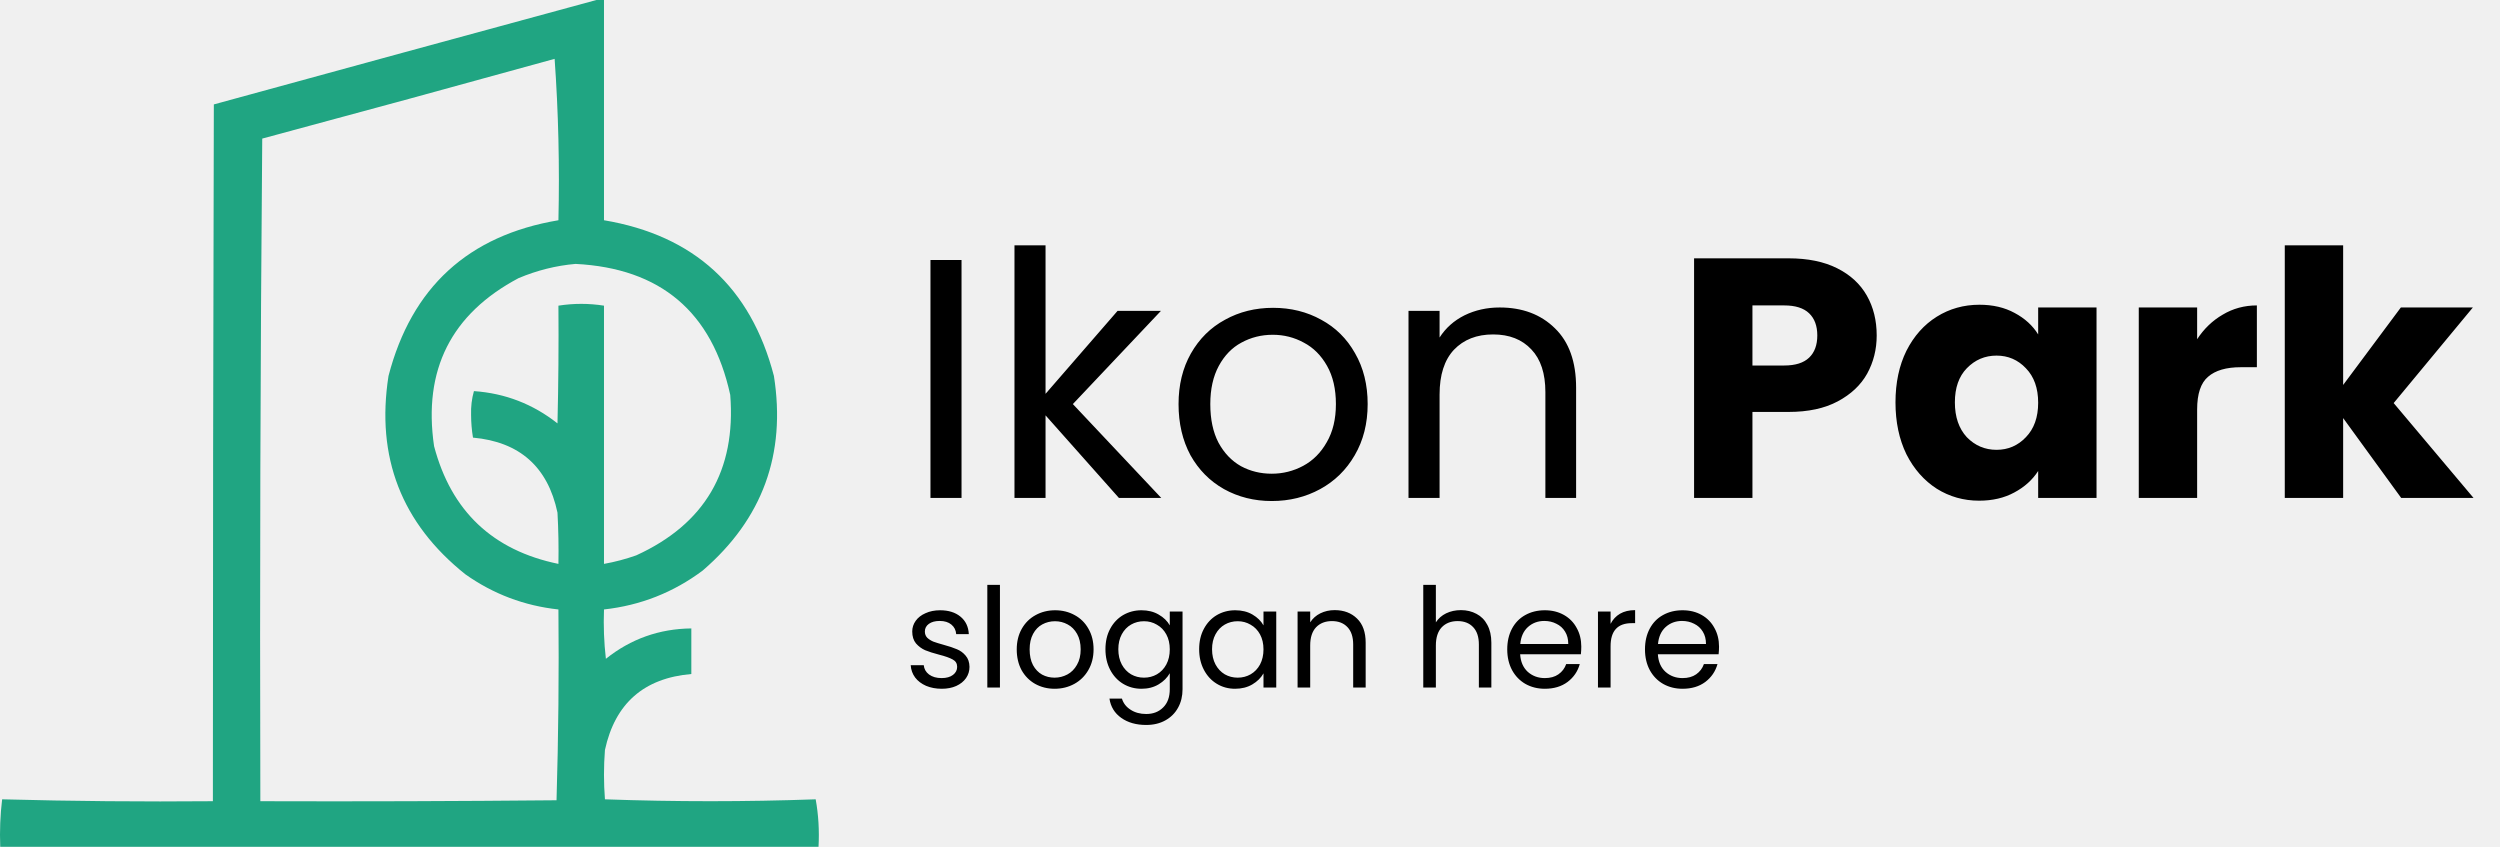
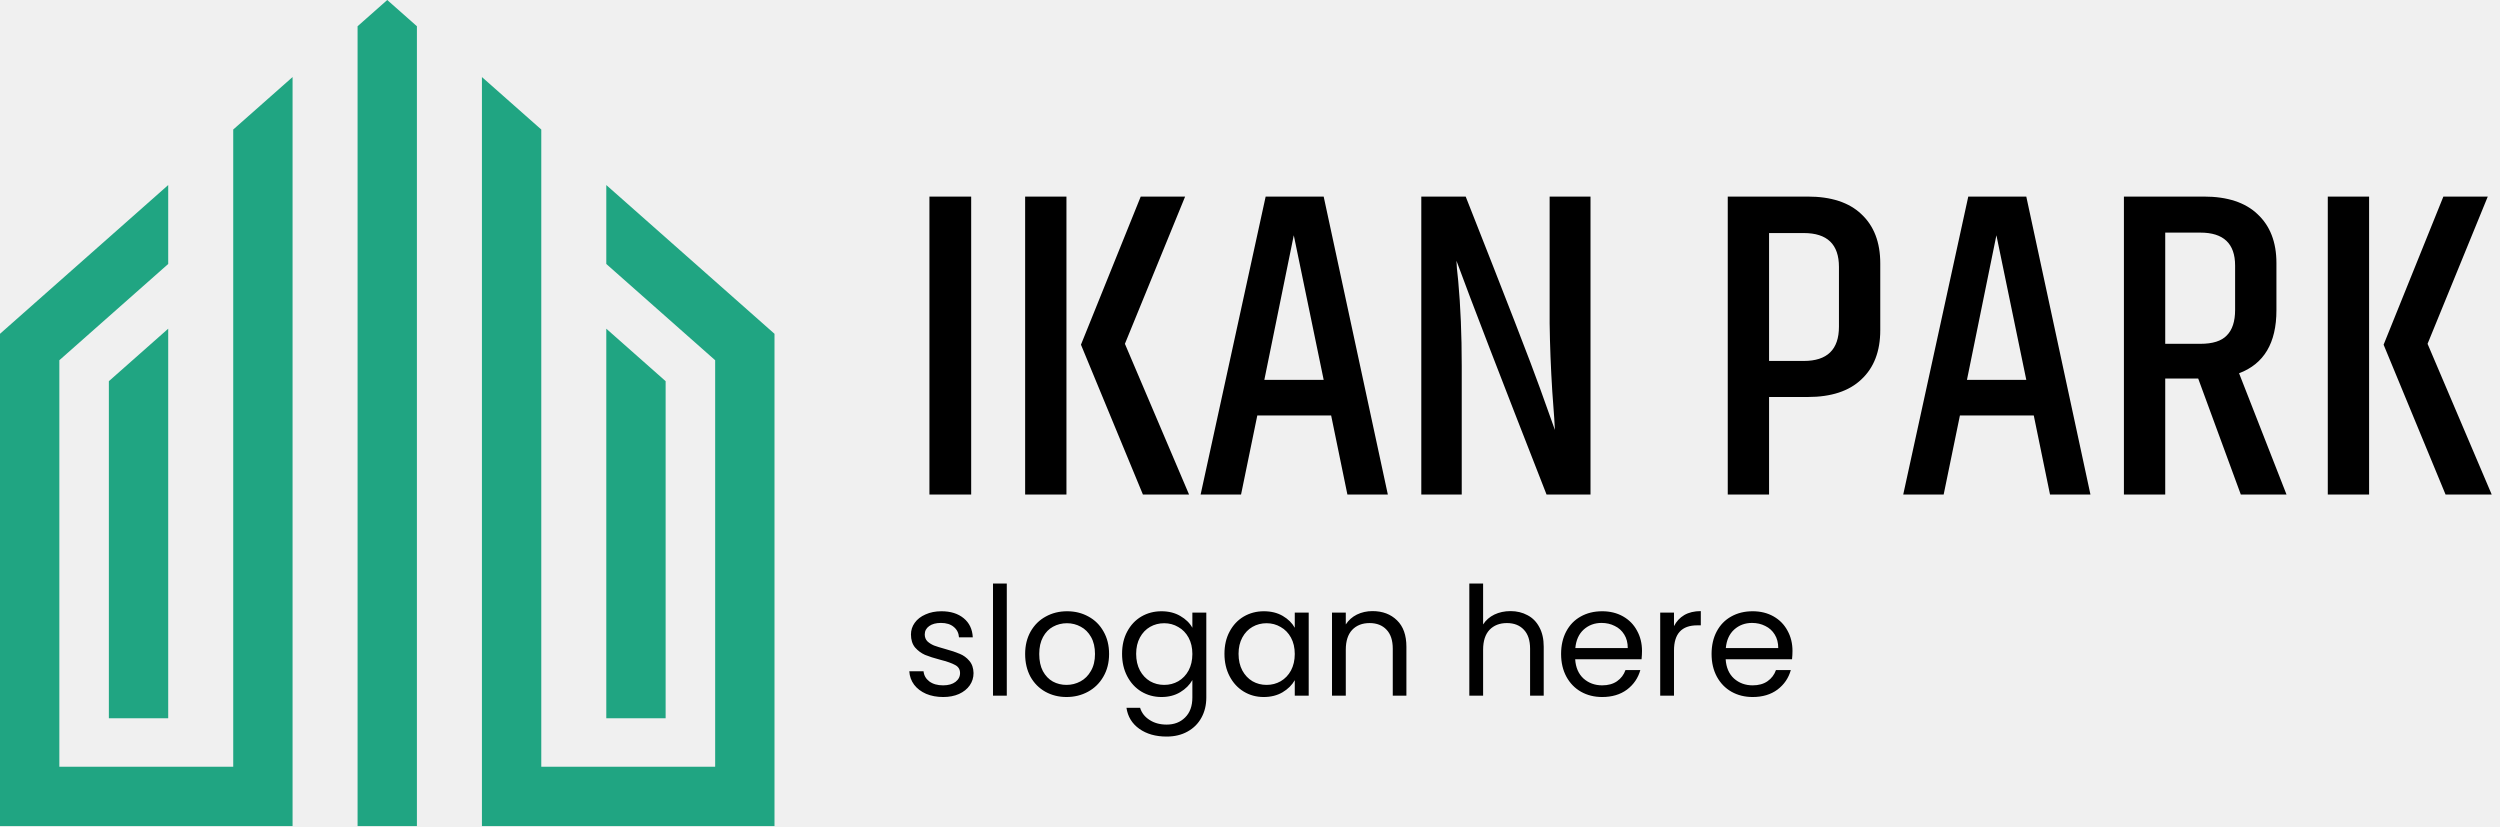
- <svg xmlns="http://www.w3.org/2000/svg" width="124" height="42" viewBox="0 0 124 42" fill="none">
-   <path fill-rule="evenodd" clip-rule="evenodd" d="M29.581 0C29.707 0 29.832 0 29.958 0C29.958 3.641 29.958 7.282 29.958 10.924C34.431 11.678 37.241 14.252 38.386 18.646C38.997 22.527 37.82 25.745 34.855 28.298C33.401 29.386 31.769 30.029 29.958 30.229C29.927 31.047 29.958 31.863 30.052 32.677C31.286 31.69 32.699 31.188 34.29 31.17C34.29 31.924 34.29 32.677 34.29 33.431C31.936 33.635 30.507 34.89 30.005 37.197C29.942 38.014 29.942 38.83 30.005 39.646C33.489 39.771 36.974 39.771 40.458 39.646C40.596 40.414 40.643 41.199 40.599 42C27.07 42 13.541 42 0.012 42C-0.02 41.213 0.012 40.428 0.106 39.646C3.586 39.739 7.07 39.771 10.559 39.74C10.559 28.21 10.574 16.69 10.606 5.179C16.939 3.443 23.264 1.717 29.581 0ZM27.509 2.919C27.697 5.554 27.76 8.222 27.698 10.924C23.224 11.677 20.415 14.251 19.27 18.646C18.641 22.676 19.913 25.957 23.083 28.486C24.469 29.466 26.007 30.047 27.698 30.229C27.729 33.39 27.697 36.545 27.604 39.693C22.707 39.74 17.81 39.756 12.913 39.74C12.882 28.785 12.913 17.829 13.007 6.874C17.857 5.571 22.691 4.253 27.509 2.919ZM28.545 13.09C32.764 13.306 35.322 15.472 36.22 19.587C36.515 23.338 34.961 25.991 31.559 27.545C31.035 27.73 30.502 27.872 29.958 27.969C29.958 23.7 29.958 19.43 29.958 15.161C29.204 15.042 28.451 15.042 27.698 15.161C27.713 17.108 27.698 19.054 27.651 21C26.436 20.041 25.055 19.507 23.507 19.399C23.4 19.775 23.353 20.167 23.366 20.576C23.367 20.961 23.399 21.337 23.46 21.706C25.773 21.916 27.17 23.156 27.651 25.426C27.698 26.273 27.713 27.12 27.698 27.969C24.437 27.298 22.381 25.352 21.53 22.13C20.977 18.35 22.374 15.572 25.72 13.796C26.637 13.41 27.579 13.174 28.545 13.09Z" fill="#20A582" />
-   <path d="M47.692 12.897V24.698H46.151V12.897H47.692ZM55.499 24.698L51.859 20.601V24.698H50.318V12.169H51.859V19.534L55.431 15.42H57.582L53.214 20.042L57.599 24.698H55.499ZM63.078 24.851C62.209 24.851 61.419 24.653 60.708 24.258C60.008 23.863 59.455 23.304 59.049 22.582C58.654 21.848 58.456 21.002 58.456 20.042C58.456 19.094 58.659 18.259 59.066 17.537C59.483 16.803 60.048 16.244 60.759 15.86C61.47 15.465 62.266 15.268 63.146 15.268C64.027 15.268 64.822 15.465 65.534 15.86C66.245 16.244 66.803 16.797 67.21 17.52C67.627 18.242 67.836 19.083 67.836 20.042C67.836 21.002 67.622 21.848 67.193 22.582C66.775 23.304 66.205 23.863 65.483 24.258C64.76 24.653 63.959 24.851 63.078 24.851ZM63.078 23.496C63.632 23.496 64.151 23.366 64.636 23.107C65.121 22.847 65.511 22.458 65.804 21.939C66.109 21.419 66.261 20.787 66.261 20.042C66.261 19.297 66.115 18.665 65.821 18.146C65.528 17.627 65.144 17.243 64.67 16.995C64.196 16.735 63.682 16.605 63.129 16.605C62.565 16.605 62.046 16.735 61.572 16.995C61.109 17.243 60.736 17.627 60.454 18.146C60.172 18.665 60.031 19.297 60.031 20.042C60.031 20.799 60.166 21.436 60.437 21.956C60.719 22.475 61.092 22.864 61.555 23.124C62.017 23.372 62.525 23.496 63.078 23.496ZM74.383 15.251C75.511 15.251 76.426 15.595 77.125 16.284C77.825 16.961 78.175 17.943 78.175 19.23V24.698H76.651V19.45C76.651 18.524 76.42 17.819 75.957 17.333C75.494 16.837 74.862 16.588 74.061 16.588C73.248 16.588 72.599 16.842 72.114 17.35C71.64 17.858 71.403 18.598 71.403 19.568V24.698H69.862V15.42H71.403V16.741C71.707 16.267 72.119 15.9 72.639 15.64C73.169 15.381 73.751 15.251 74.383 15.251ZM93.084 16.639C93.084 17.328 92.926 17.96 92.61 18.535C92.294 19.1 91.809 19.557 91.154 19.907C90.499 20.257 89.687 20.432 88.716 20.432H86.921V24.698H84.026V12.813H88.716C89.664 12.813 90.466 12.976 91.12 13.304C91.775 13.631 92.266 14.083 92.593 14.658C92.921 15.234 93.084 15.894 93.084 16.639ZM88.496 18.129C89.049 18.129 89.461 17.999 89.732 17.74C90.003 17.48 90.138 17.113 90.138 16.639C90.138 16.165 90.003 15.798 89.732 15.539C89.461 15.279 89.049 15.149 88.496 15.149H86.921V18.129H88.496ZM94.016 19.958C94.016 18.987 94.196 18.135 94.558 17.401C94.93 16.667 95.432 16.103 96.064 15.708C96.697 15.313 97.402 15.115 98.181 15.115C98.847 15.115 99.428 15.251 99.925 15.522C100.433 15.793 100.822 16.148 101.093 16.588V15.251H103.988V24.698H101.093V23.361C100.811 23.801 100.416 24.157 99.908 24.428C99.411 24.698 98.83 24.834 98.164 24.834C97.396 24.834 96.697 24.636 96.064 24.241C95.432 23.835 94.93 23.265 94.558 22.531C94.196 21.786 94.016 20.928 94.016 19.958ZM101.093 19.975C101.093 19.252 100.89 18.682 100.484 18.265C100.088 17.847 99.603 17.638 99.028 17.638C98.452 17.638 97.961 17.847 97.554 18.265C97.159 18.671 96.962 19.235 96.962 19.958C96.962 20.68 97.159 21.256 97.554 21.685C97.961 22.102 98.452 22.311 99.028 22.311C99.603 22.311 100.088 22.102 100.484 21.685C100.89 21.267 101.093 20.697 101.093 19.975ZM108.978 16.825C109.317 16.306 109.74 15.9 110.248 15.606C110.756 15.302 111.32 15.149 111.941 15.149V18.214H111.145C110.423 18.214 109.881 18.372 109.52 18.688C109.159 18.993 108.978 19.534 108.978 20.313V24.698H106.083V15.251H108.978V16.825ZM119.099 24.698L116.22 20.736V24.698H113.325V12.169H116.22V19.094L119.082 15.251H122.654L118.726 19.992L122.688 24.698H119.099Z" fill="black" />
-   <path d="M46.712 34.163C46.423 34.163 46.164 34.114 45.935 34.018C45.705 33.917 45.524 33.78 45.391 33.605C45.258 33.426 45.185 33.222 45.171 32.993H45.818C45.836 33.181 45.923 33.335 46.079 33.454C46.24 33.573 46.448 33.633 46.705 33.633C46.943 33.633 47.131 33.58 47.269 33.475C47.407 33.369 47.475 33.236 47.475 33.076C47.475 32.911 47.402 32.789 47.255 32.711C47.108 32.629 46.882 32.548 46.574 32.47C46.295 32.397 46.065 32.324 45.886 32.25C45.712 32.172 45.561 32.06 45.432 31.913C45.309 31.762 45.247 31.565 45.247 31.322C45.247 31.129 45.304 30.953 45.419 30.792C45.533 30.632 45.696 30.506 45.907 30.414C46.118 30.317 46.359 30.269 46.629 30.269C47.047 30.269 47.384 30.375 47.64 30.586C47.897 30.797 48.035 31.086 48.053 31.452H47.427C47.413 31.255 47.333 31.097 47.187 30.978C47.044 30.859 46.852 30.799 46.609 30.799C46.384 30.799 46.205 30.847 46.072 30.943C45.939 31.04 45.873 31.166 45.873 31.322C45.873 31.446 45.912 31.549 45.99 31.631C46.072 31.709 46.173 31.773 46.292 31.824C46.416 31.87 46.586 31.922 46.801 31.982C47.072 32.055 47.292 32.129 47.462 32.202C47.631 32.271 47.776 32.376 47.895 32.519C48.019 32.661 48.083 32.846 48.087 33.076C48.087 33.282 48.03 33.468 47.916 33.633C47.801 33.798 47.638 33.929 47.427 34.025C47.221 34.117 46.982 34.163 46.712 34.163ZM49.597 29.011V34.101H48.971V29.011H49.597ZM52.308 34.163C51.955 34.163 51.634 34.082 51.345 33.922C51.06 33.761 50.836 33.534 50.671 33.241C50.51 32.943 50.43 32.599 50.43 32.209C50.43 31.824 50.513 31.485 50.678 31.191C50.847 30.893 51.077 30.666 51.365 30.51C51.654 30.35 51.978 30.269 52.335 30.269C52.693 30.269 53.016 30.35 53.305 30.51C53.594 30.666 53.821 30.891 53.986 31.184C54.156 31.478 54.241 31.819 54.241 32.209C54.241 32.599 54.153 32.943 53.979 33.241C53.809 33.534 53.578 33.761 53.285 33.922C52.991 34.082 52.665 34.163 52.308 34.163ZM52.308 33.612C52.532 33.612 52.743 33.559 52.941 33.454C53.138 33.349 53.296 33.19 53.415 32.979C53.539 32.769 53.601 32.512 53.601 32.209C53.601 31.906 53.541 31.65 53.422 31.439C53.303 31.228 53.147 31.072 52.954 30.971C52.762 30.866 52.553 30.813 52.328 30.813C52.099 30.813 51.888 30.866 51.696 30.971C51.508 31.072 51.356 31.228 51.242 31.439C51.127 31.65 51.07 31.906 51.07 32.209C51.07 32.516 51.125 32.775 51.235 32.986C51.349 33.197 51.501 33.355 51.689 33.461C51.877 33.562 52.083 33.612 52.308 33.612ZM56.618 30.269C56.944 30.269 57.228 30.34 57.471 30.483C57.719 30.625 57.902 30.804 58.021 31.019V30.331H58.654V34.183C58.654 34.527 58.581 34.832 58.434 35.098C58.287 35.368 58.076 35.579 57.801 35.731C57.531 35.882 57.214 35.958 56.852 35.958C56.357 35.958 55.944 35.841 55.614 35.607C55.284 35.373 55.089 35.054 55.029 34.651H55.648C55.717 34.88 55.859 35.064 56.075 35.201C56.29 35.343 56.549 35.414 56.852 35.414C57.196 35.414 57.475 35.307 57.691 35.091C57.911 34.876 58.021 34.573 58.021 34.183V33.392C57.897 33.612 57.714 33.796 57.471 33.942C57.228 34.089 56.944 34.163 56.618 34.163C56.283 34.163 55.978 34.08 55.703 33.915C55.433 33.75 55.219 33.518 55.063 33.22C54.908 32.922 54.83 32.583 54.83 32.202C54.83 31.817 54.908 31.48 55.063 31.191C55.219 30.898 55.433 30.671 55.703 30.51C55.978 30.35 56.283 30.269 56.618 30.269ZM58.021 32.209C58.021 31.925 57.964 31.677 57.849 31.466C57.735 31.255 57.579 31.095 57.382 30.985C57.189 30.87 56.976 30.813 56.742 30.813C56.508 30.813 56.295 30.868 56.102 30.978C55.91 31.088 55.756 31.248 55.641 31.459C55.527 31.67 55.469 31.918 55.469 32.202C55.469 32.491 55.527 32.743 55.641 32.959C55.756 33.17 55.91 33.333 56.102 33.447C56.295 33.557 56.508 33.612 56.742 33.612C56.976 33.612 57.189 33.557 57.382 33.447C57.579 33.333 57.735 33.17 57.849 32.959C57.964 32.743 58.021 32.493 58.021 32.209ZM59.478 32.202C59.478 31.817 59.556 31.48 59.712 31.191C59.868 30.898 60.081 30.671 60.352 30.51C60.627 30.35 60.931 30.269 61.266 30.269C61.596 30.269 61.883 30.34 62.126 30.483C62.369 30.625 62.55 30.804 62.669 31.019V30.331H63.302V34.101H62.669V33.399C62.546 33.619 62.36 33.803 62.112 33.949C61.869 34.091 61.585 34.163 61.259 34.163C60.925 34.163 60.622 34.08 60.352 33.915C60.081 33.75 59.868 33.518 59.712 33.22C59.556 32.922 59.478 32.583 59.478 32.202ZM62.669 32.209C62.669 31.925 62.612 31.677 62.498 31.466C62.383 31.255 62.227 31.095 62.03 30.985C61.837 30.87 61.624 30.813 61.39 30.813C61.156 30.813 60.943 30.868 60.75 30.978C60.558 31.088 60.404 31.248 60.29 31.459C60.175 31.67 60.118 31.918 60.118 32.202C60.118 32.491 60.175 32.743 60.29 32.959C60.404 33.17 60.558 33.333 60.75 33.447C60.943 33.557 61.156 33.612 61.39 33.612C61.624 33.612 61.837 33.557 62.03 33.447C62.227 33.333 62.383 33.17 62.498 32.959C62.612 32.743 62.669 32.493 62.669 32.209ZM66.197 30.262C66.655 30.262 67.026 30.402 67.311 30.682C67.595 30.957 67.737 31.356 67.737 31.879V34.101H67.118V31.968C67.118 31.592 67.024 31.306 66.836 31.108C66.648 30.907 66.391 30.806 66.066 30.806C65.736 30.806 65.472 30.909 65.275 31.115C65.082 31.322 64.986 31.622 64.986 32.017V34.101H64.36V30.331H64.986V30.868C65.11 30.675 65.277 30.526 65.488 30.421C65.704 30.315 65.94 30.262 66.197 30.262ZM72.464 30.262C72.749 30.262 73.005 30.324 73.235 30.448C73.464 30.567 73.643 30.748 73.771 30.992C73.904 31.235 73.971 31.53 73.971 31.879V34.101H73.352V31.968C73.352 31.592 73.258 31.306 73.07 31.108C72.882 30.907 72.625 30.806 72.299 30.806C71.969 30.806 71.706 30.909 71.508 31.115C71.316 31.322 71.219 31.622 71.219 32.017V34.101H70.594V29.011H71.219V30.868C71.343 30.675 71.513 30.526 71.728 30.421C71.948 30.315 72.194 30.262 72.464 30.262ZM78.432 32.072C78.432 32.191 78.425 32.317 78.412 32.45H75.399C75.422 32.821 75.548 33.112 75.777 33.323C76.011 33.53 76.293 33.633 76.623 33.633C76.894 33.633 77.119 33.571 77.297 33.447C77.481 33.319 77.609 33.149 77.683 32.938H78.357C78.256 33.3 78.054 33.596 77.751 33.825C77.449 34.05 77.073 34.163 76.623 34.163C76.266 34.163 75.945 34.082 75.66 33.922C75.381 33.761 75.161 33.534 75 33.241C74.84 32.943 74.759 32.599 74.759 32.209C74.759 31.819 74.837 31.478 74.993 31.184C75.149 30.891 75.367 30.666 75.647 30.51C75.931 30.35 76.257 30.269 76.623 30.269C76.981 30.269 77.297 30.347 77.573 30.503C77.848 30.659 78.059 30.875 78.205 31.15C78.357 31.42 78.432 31.728 78.432 32.072ZM77.786 31.941C77.786 31.702 77.733 31.498 77.628 31.329C77.522 31.154 77.378 31.024 77.194 30.937C77.015 30.845 76.816 30.799 76.596 30.799C76.279 30.799 76.009 30.9 75.784 31.102C75.564 31.303 75.438 31.583 75.406 31.941H77.786ZM79.885 30.943C79.995 30.728 80.15 30.561 80.352 30.441C80.559 30.322 80.808 30.262 81.102 30.262V30.909H80.937C80.235 30.909 79.885 31.29 79.885 32.051V34.101H79.259V30.331H79.885V30.943ZM85.264 32.072C85.264 32.191 85.257 32.317 85.243 32.45H82.23C82.253 32.821 82.379 33.112 82.609 33.323C82.843 33.53 83.124 33.633 83.455 33.633C83.725 33.633 83.95 33.571 84.129 33.447C84.312 33.319 84.441 33.149 84.514 32.938H85.188C85.087 33.3 84.885 33.596 84.583 33.825C84.28 34.05 83.904 34.163 83.455 34.163C83.097 34.163 82.776 34.082 82.492 33.922C82.212 33.761 81.992 33.534 81.831 33.241C81.671 32.943 81.591 32.599 81.591 32.209C81.591 31.819 81.669 31.478 81.825 31.184C81.98 30.891 82.198 30.666 82.478 30.51C82.762 30.35 83.088 30.269 83.455 30.269C83.812 30.269 84.129 30.347 84.404 30.503C84.679 30.659 84.89 30.875 85.037 31.15C85.188 31.42 85.264 31.728 85.264 32.072ZM84.617 31.941C84.617 31.702 84.564 31.498 84.459 31.329C84.353 31.154 84.209 31.024 84.026 30.937C83.847 30.845 83.647 30.799 83.427 30.799C83.111 30.799 82.84 30.9 82.615 31.102C82.395 31.303 82.269 31.583 82.237 31.941H84.617Z" fill="black" />
+ <svg xmlns="http://www.w3.org/2000/svg" width="460" height="152" viewBox="0 0 460 152" fill="none">
+   <mask id="mask0_327_240" style="mask-type:luminance" maskUnits="userSpaceOnUse" x="0" y="0" width="143" height="152">
+     <path d="M65.795 4.829V152H76.712V4.829L71.254 5.25051e-06L65.795 4.829ZM88.675 152H142.508V61.42L111.557 34.047V48.57L131.589 66.284V141.08H99.595V23.834L88.675 14.177V152ZM42.913 23.834V141.08H10.919V66.284L30.95 48.57V34.047L0 61.42V152H53.832V14.177L42.913 23.834ZM111.557 132.16H122.476V70.136L111.557 60.481V132.16ZM20.031 70.136V132.16H30.95V60.481L20.031 70.136Z" fill="white" />
+   </mask>
+   <g mask="url(#mask0_327_240)">
+     <rect width="289.577" height="409.427" rx="6" transform="matrix(1 0 0 -1 -45.6028 255.418)" fill="#20A582" />
+   </g>
+   <path d="M171.014 36.17H178.697V91H171.014V36.17ZM188.625 36.17H196.227V91H188.625V36.17ZM209.894 36.17H218.062L206.983 63.262L218.79 91H210.298L198.896 63.423L209.894 36.17ZM247.923 91L244.93 76.443H231.344L228.352 91H220.912L232.881 36.17H243.556L255.363 91H247.923ZM232.638 69.893H243.556L238.056 43.287L232.638 69.893ZM285.133 36.17H292.654V91H284.567C276.102 69.381 270.576 55.04 267.988 47.977C267.988 48.57 268.096 49.81 268.312 51.697C268.743 56.388 268.959 61.59 268.959 67.305V91H261.519V36.17H269.687C277.181 55.148 281.736 66.901 283.354 71.43C284.971 75.958 285.888 78.519 286.103 79.112C286.103 78.627 285.942 76.255 285.618 71.996C285.349 67.683 285.187 63.531 285.133 59.542V36.17ZM338.367 49.109C338.367 44.958 336.21 42.882 331.897 42.882H325.508V66.415H331.897C336.21 66.415 338.367 64.313 338.367 60.108V49.109ZM317.907 36.17H332.625C336.938 36.17 340.227 37.248 342.491 39.405C344.809 41.562 345.969 44.581 345.969 48.462V60.755C345.969 64.636 344.809 67.656 342.491 69.812C340.227 71.969 336.938 73.047 332.625 73.047H325.508V91H317.907V36.17ZM377.204 91L374.212 76.443H360.626L357.633 91H350.193L362.162 36.17H372.837L384.644 91H377.204ZM361.92 69.893H372.837L367.338 43.287L361.92 69.893ZM398.402 69.65V91H390.8V36.17H405.519C409.832 36.17 413.12 37.248 415.385 39.405C417.703 41.562 418.862 44.554 418.862 48.382V57.115C418.862 63.1 416.571 66.955 411.988 68.68L420.722 91H412.312L404.467 69.65H398.402ZM398.402 42.801V63.262H404.872C407.136 63.262 408.753 62.749 409.724 61.725C410.748 60.701 411.26 59.137 411.26 57.035V48.867C411.26 44.823 409.131 42.801 404.872 42.801H398.402ZM428.313 36.17H435.915V91H428.313V36.17ZM449.582 36.17H457.75L446.671 63.262L458.478 91H449.986L438.584 63.423L449.582 36.17Z" fill="black" />
+   <path d="M173.555 128.251C172.385 128.251 171.334 128.056 170.405 127.665C169.476 127.257 168.742 126.699 168.203 125.993C167.664 125.268 167.366 124.441 167.31 123.511H169.931C170.005 124.273 170.359 124.896 170.991 125.379C171.641 125.863 172.487 126.104 173.528 126.104C174.494 126.104 175.256 125.89 175.814 125.463C176.371 125.035 176.65 124.496 176.65 123.846C176.65 123.177 176.353 122.684 175.758 122.368C175.163 122.034 174.243 121.708 172.998 121.392C171.864 121.095 170.935 120.798 170.21 120.5C169.504 120.184 168.89 119.729 168.37 119.134C167.868 118.521 167.617 117.722 167.617 116.736C167.617 115.956 167.849 115.24 168.314 114.59C168.779 113.939 169.439 113.428 170.294 113.056C171.149 112.666 172.124 112.471 173.221 112.471C174.912 112.471 176.278 112.898 177.319 113.753C178.36 114.608 178.918 115.779 178.992 117.266H176.455C176.399 116.467 176.074 115.826 175.479 115.342C174.903 114.859 174.122 114.618 173.137 114.618C172.227 114.618 171.502 114.813 170.963 115.203C170.424 115.593 170.154 116.105 170.154 116.736C170.154 117.238 170.312 117.657 170.628 117.991C170.963 118.307 171.372 118.567 171.855 118.772C172.357 118.958 173.044 119.171 173.918 119.413C175.015 119.71 175.907 120.008 176.594 120.305C177.282 120.584 177.868 121.011 178.351 121.588C178.853 122.164 179.113 122.917 179.131 123.846C179.131 124.682 178.899 125.435 178.434 126.104C177.97 126.773 177.31 127.303 176.455 127.693C175.619 128.065 174.652 128.251 173.555 128.251ZM185.25 107.369V128H182.713V107.369H185.25ZM196.237 128.251C194.806 128.251 193.505 127.926 192.334 127.275C191.182 126.625 190.271 125.705 189.602 124.515C188.951 123.307 188.626 121.913 188.626 120.333C188.626 118.772 188.961 117.396 189.63 116.207C190.318 114.999 191.247 114.079 192.418 113.447C193.589 112.796 194.899 112.471 196.349 112.471C197.799 112.471 199.109 112.796 200.28 113.447C201.451 114.079 202.371 114.989 203.04 116.179C203.728 117.368 204.072 118.753 204.072 120.333C204.072 121.913 203.719 123.307 203.012 124.515C202.325 125.705 201.386 126.625 200.196 127.275C199.007 127.926 197.687 128.251 196.237 128.251ZM196.237 126.021C197.148 126.021 198.003 125.807 198.802 125.379C199.602 124.952 200.243 124.311 200.726 123.456C201.228 122.601 201.479 121.56 201.479 120.333C201.479 119.106 201.237 118.065 200.754 117.21C200.271 116.355 199.639 115.724 198.858 115.315C198.077 114.887 197.232 114.673 196.321 114.673C195.392 114.673 194.537 114.887 193.756 115.315C192.994 115.724 192.381 116.355 191.916 117.21C191.451 118.065 191.219 119.106 191.219 120.333C191.219 121.578 191.442 122.628 191.888 123.483C192.353 124.338 192.966 124.98 193.728 125.407C194.49 125.816 195.327 126.021 196.237 126.021ZM213.708 112.471C215.028 112.471 216.18 112.759 217.165 113.335C218.169 113.911 218.913 114.636 219.396 115.51V112.722H221.961V128.335C221.961 129.729 221.663 130.965 221.069 132.043C220.474 133.139 219.619 133.994 218.504 134.608C217.407 135.221 216.125 135.528 214.656 135.528C212.649 135.528 210.976 135.054 209.638 134.106C208.3 133.158 207.51 131.866 207.268 130.23H209.777C210.056 131.16 210.632 131.903 211.506 132.461C212.379 133.037 213.43 133.325 214.656 133.325C216.05 133.325 217.184 132.888 218.058 132.015C218.95 131.141 219.396 129.914 219.396 128.335V125.128C218.894 126.021 218.151 126.764 217.165 127.359C216.18 127.954 215.028 128.251 213.708 128.251C212.352 128.251 211.116 127.916 210 127.247C208.904 126.578 208.039 125.639 207.407 124.431C206.776 123.223 206.46 121.848 206.46 120.305C206.46 118.744 206.776 117.378 207.407 116.207C208.039 115.017 208.904 114.097 210 113.447C211.116 112.796 212.352 112.471 213.708 112.471ZM219.396 120.333C219.396 119.181 219.164 118.177 218.699 117.322C218.234 116.467 217.602 115.816 216.803 115.37C216.022 114.906 215.158 114.673 214.21 114.673C213.262 114.673 212.398 114.896 211.617 115.342C210.837 115.789 210.214 116.439 209.749 117.294C209.285 118.149 209.052 119.153 209.052 120.305C209.052 121.476 209.285 122.498 209.749 123.372C210.214 124.227 210.837 124.887 211.617 125.351C212.398 125.797 213.262 126.021 214.21 126.021C215.158 126.021 216.022 125.797 216.803 125.351C217.602 124.887 218.234 124.227 218.699 123.372C219.164 122.498 219.396 121.485 219.396 120.333ZM225.3 120.305C225.3 118.744 225.616 117.378 226.248 116.207C226.88 115.017 227.744 114.097 228.841 113.447C229.956 112.796 231.192 112.471 232.549 112.471C233.887 112.471 235.049 112.759 236.034 113.335C237.019 113.911 237.753 114.636 238.237 115.51V112.722H240.802V128H238.237V125.156C237.735 126.048 236.982 126.792 235.978 127.387C234.993 127.963 233.841 128.251 232.521 128.251C231.164 128.251 229.938 127.916 228.841 127.247C227.744 126.578 226.88 125.639 226.248 124.431C225.616 123.223 225.3 121.848 225.3 120.305ZM238.237 120.333C238.237 119.181 238.004 118.177 237.54 117.322C237.075 116.467 236.443 115.816 235.644 115.37C234.863 114.906 233.999 114.673 233.051 114.673C232.103 114.673 231.239 114.896 230.458 115.342C229.677 115.789 229.055 116.439 228.59 117.294C228.125 118.149 227.893 119.153 227.893 120.305C227.893 121.476 228.125 122.498 228.59 123.372C229.055 124.227 229.677 124.887 230.458 125.351C231.239 125.797 232.103 126.021 233.051 126.021C233.999 126.021 234.863 125.797 235.644 125.351C236.443 124.887 237.075 124.227 237.54 123.372C238.004 122.498 238.237 121.485 238.237 120.333ZM252.533 112.443C254.392 112.443 255.897 113.01 257.05 114.144C258.202 115.259 258.778 116.876 258.778 118.995V128H256.269V119.357C256.269 117.833 255.888 116.671 255.126 115.872C254.364 115.054 253.323 114.645 252.003 114.645C250.665 114.645 249.596 115.064 248.797 115.9C248.016 116.736 247.626 117.954 247.626 119.552V128H245.089V112.722H247.626V114.896C248.128 114.116 248.806 113.512 249.661 113.084C250.535 112.657 251.492 112.443 252.533 112.443ZM277.939 112.443C279.091 112.443 280.132 112.694 281.061 113.196C281.991 113.679 282.715 114.413 283.236 115.398C283.775 116.383 284.044 117.582 284.044 118.995V128H281.535V119.357C281.535 117.833 281.154 116.671 280.392 115.872C279.63 115.054 278.589 114.645 277.27 114.645C275.931 114.645 274.863 115.064 274.063 115.9C273.283 116.736 272.892 117.954 272.892 119.552V128H270.355V107.369H272.892V114.896C273.394 114.116 274.082 113.512 274.955 113.084C275.848 112.657 276.842 112.443 277.939 112.443ZM302.129 119.775C302.129 120.259 302.101 120.77 302.045 121.309H289.834C289.927 122.814 290.438 123.995 291.367 124.85C292.315 125.686 293.458 126.104 294.796 126.104C295.893 126.104 296.804 125.853 297.528 125.351C298.272 124.831 298.792 124.143 299.09 123.288H301.822C301.413 124.757 300.595 125.955 299.369 126.885C298.142 127.796 296.618 128.251 294.796 128.251C293.346 128.251 292.045 127.926 290.893 127.275C289.759 126.625 288.867 125.705 288.217 124.515C287.566 123.307 287.241 121.913 287.241 120.333C287.241 118.753 287.557 117.368 288.189 116.179C288.821 114.989 289.703 114.079 290.837 113.447C291.99 112.796 293.309 112.471 294.796 112.471C296.246 112.471 297.528 112.787 298.644 113.419C299.759 114.051 300.614 114.924 301.209 116.039C301.822 117.136 302.129 118.381 302.129 119.775ZM299.508 119.246C299.508 118.279 299.294 117.452 298.867 116.764C298.439 116.058 297.854 115.528 297.11 115.175C296.385 114.803 295.577 114.618 294.685 114.618C293.402 114.618 292.306 115.027 291.395 115.844C290.503 116.662 289.992 117.796 289.861 119.246H299.508ZM308.015 115.203C308.461 114.33 309.093 113.651 309.91 113.168C310.747 112.685 311.76 112.443 312.949 112.443V115.064H312.28C309.437 115.064 308.015 116.606 308.015 119.692V128H305.478V112.722H308.015V115.203ZM329.818 119.775C329.818 120.259 329.79 120.77 329.734 121.309H317.523C317.616 122.814 318.127 123.995 319.056 124.85C320.004 125.686 321.147 126.104 322.486 126.104C323.582 126.104 324.493 125.853 325.218 125.351C325.961 124.831 326.482 124.143 326.779 123.288H329.511C329.102 124.757 328.285 125.955 327.058 126.885C325.831 127.796 324.307 128.251 322.486 128.251C321.036 128.251 319.735 127.926 318.582 127.275C317.449 126.625 316.556 125.705 315.906 124.515C315.255 123.307 314.93 121.913 314.93 120.333C314.93 118.753 315.246 117.368 315.878 116.179C316.51 114.989 317.393 114.079 318.527 113.447C319.679 112.796 320.999 112.471 322.486 112.471C323.935 112.471 325.218 112.787 326.333 113.419C327.448 114.051 328.303 114.924 328.898 116.039C329.511 117.136 329.818 118.381 329.818 119.775ZM327.197 119.246C327.197 118.279 326.984 117.452 326.556 116.764C326.129 116.058 325.543 115.528 324.8 115.175C324.075 114.803 323.266 114.618 322.374 114.618C321.092 114.618 319.995 115.027 319.084 115.844C318.192 116.662 317.681 117.796 317.551 119.246H327.197Z" fill="black" />
</svg>
